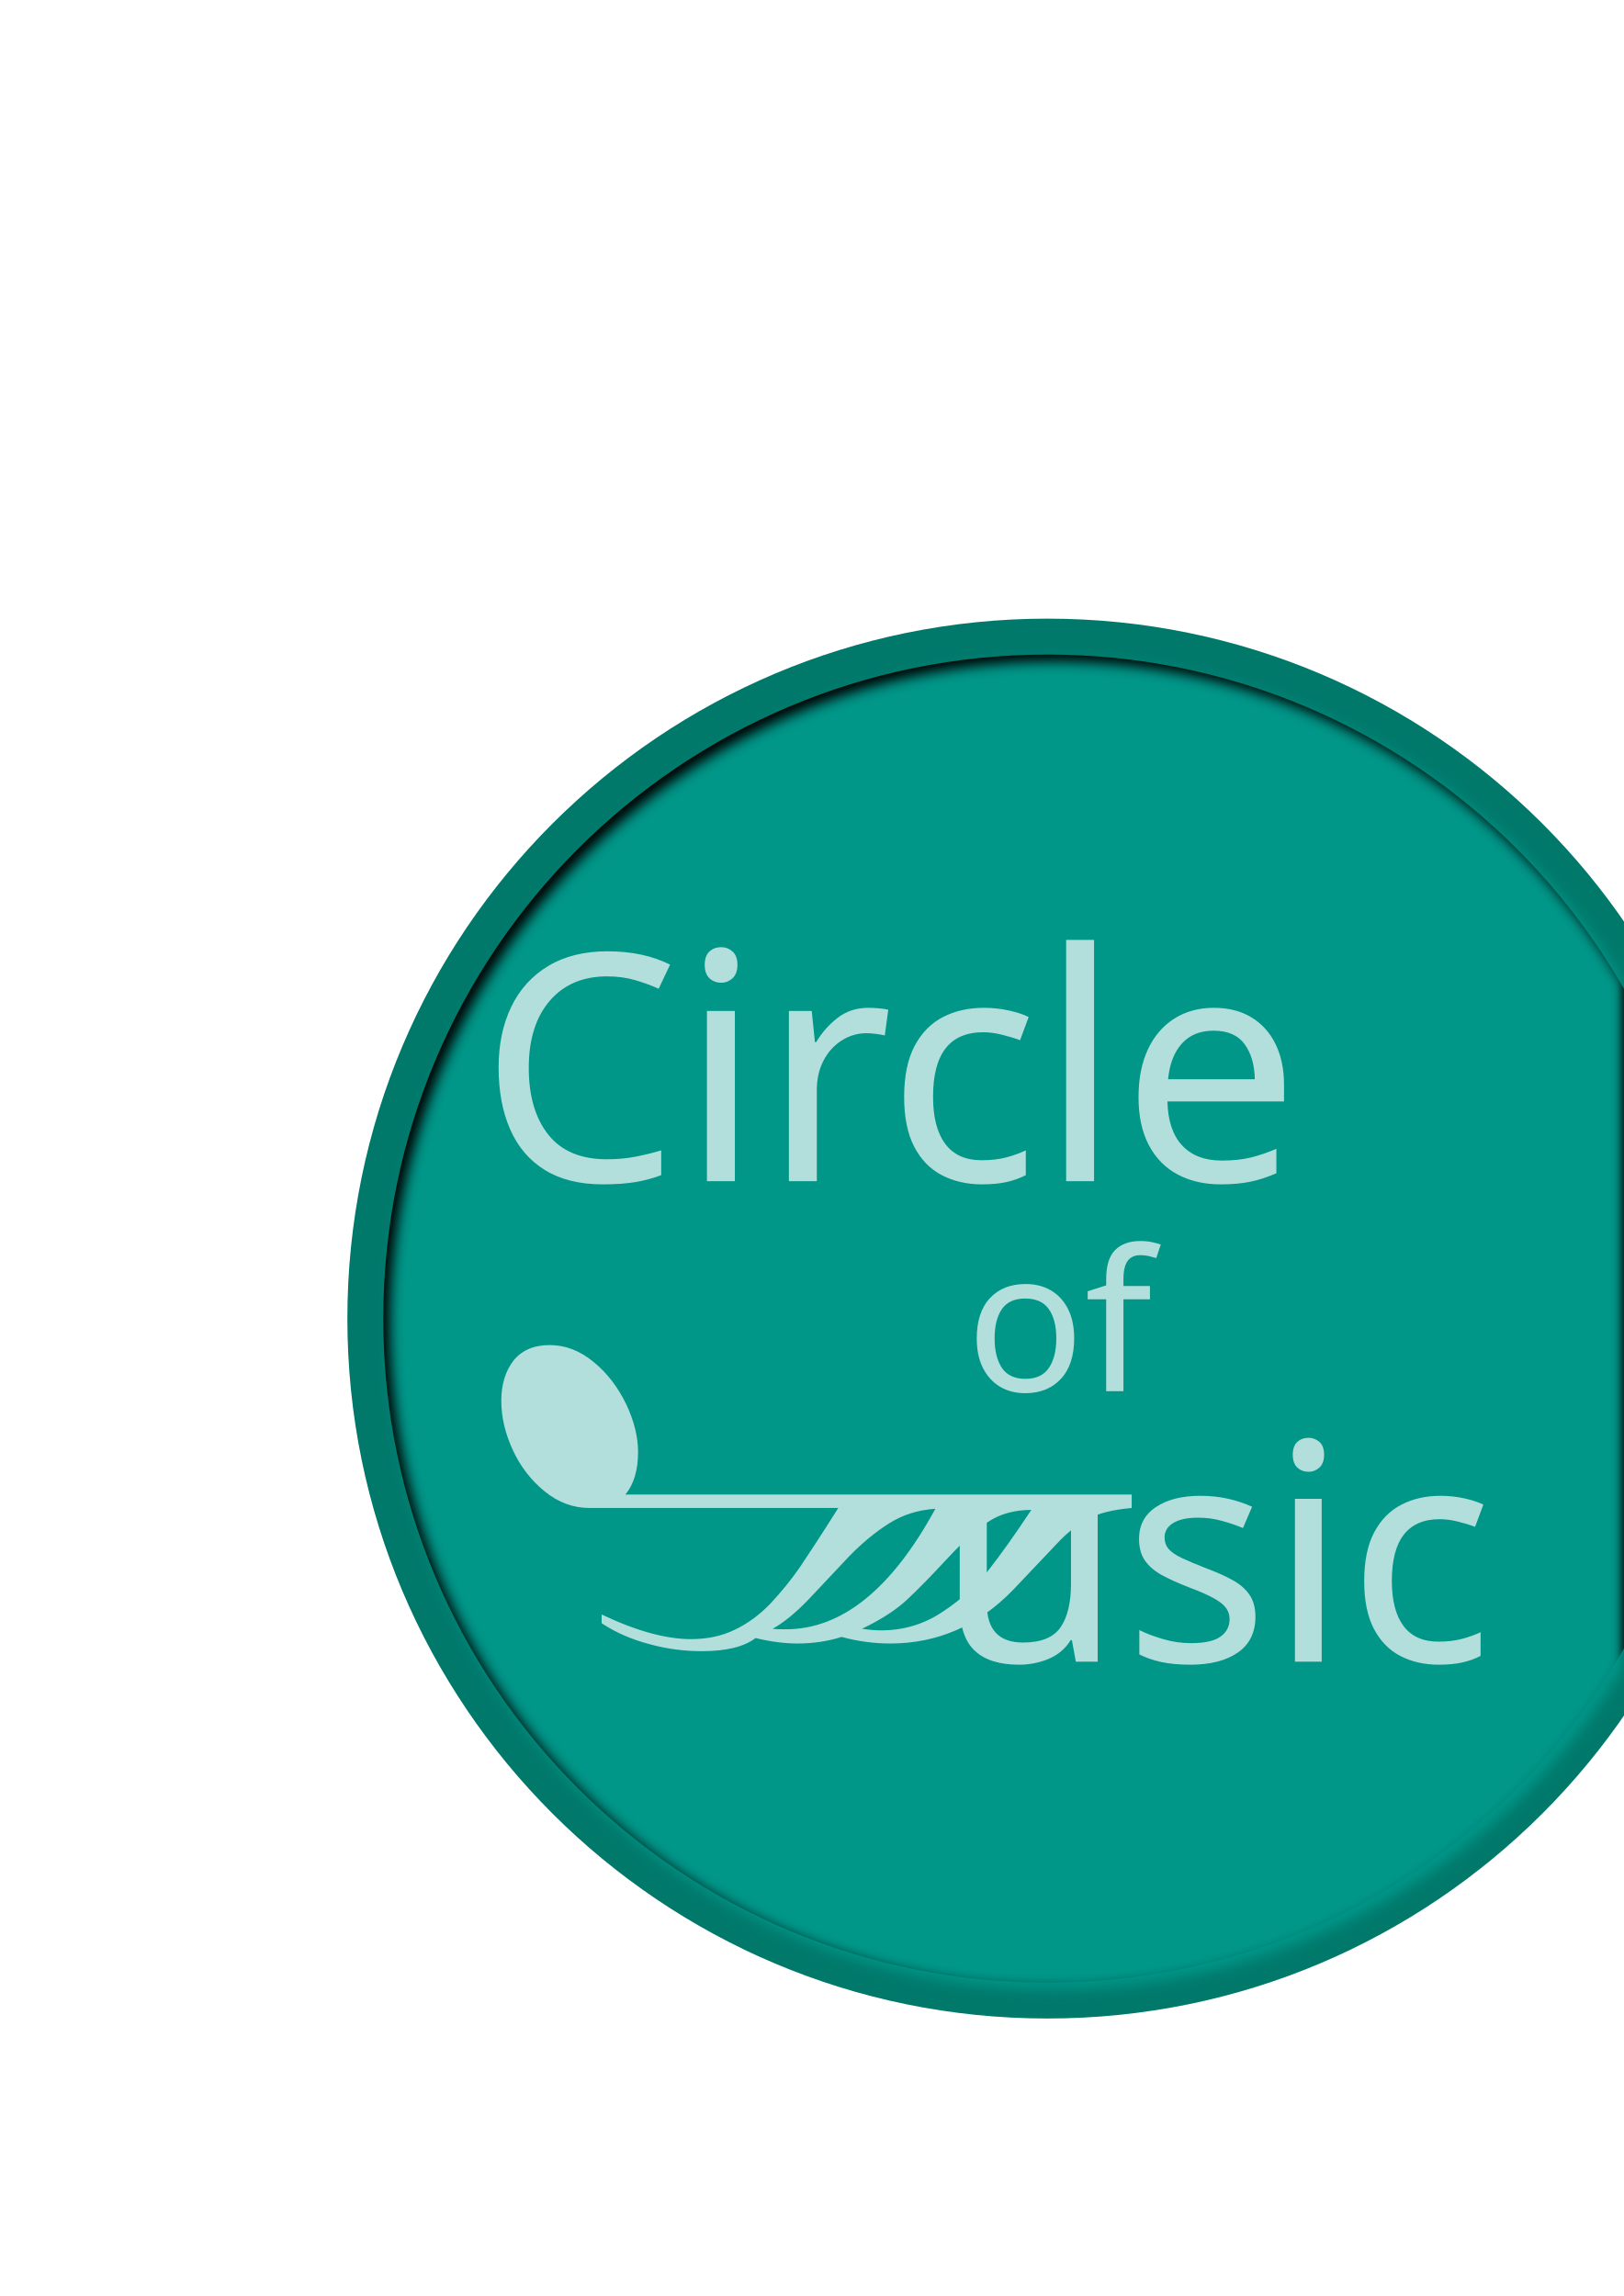
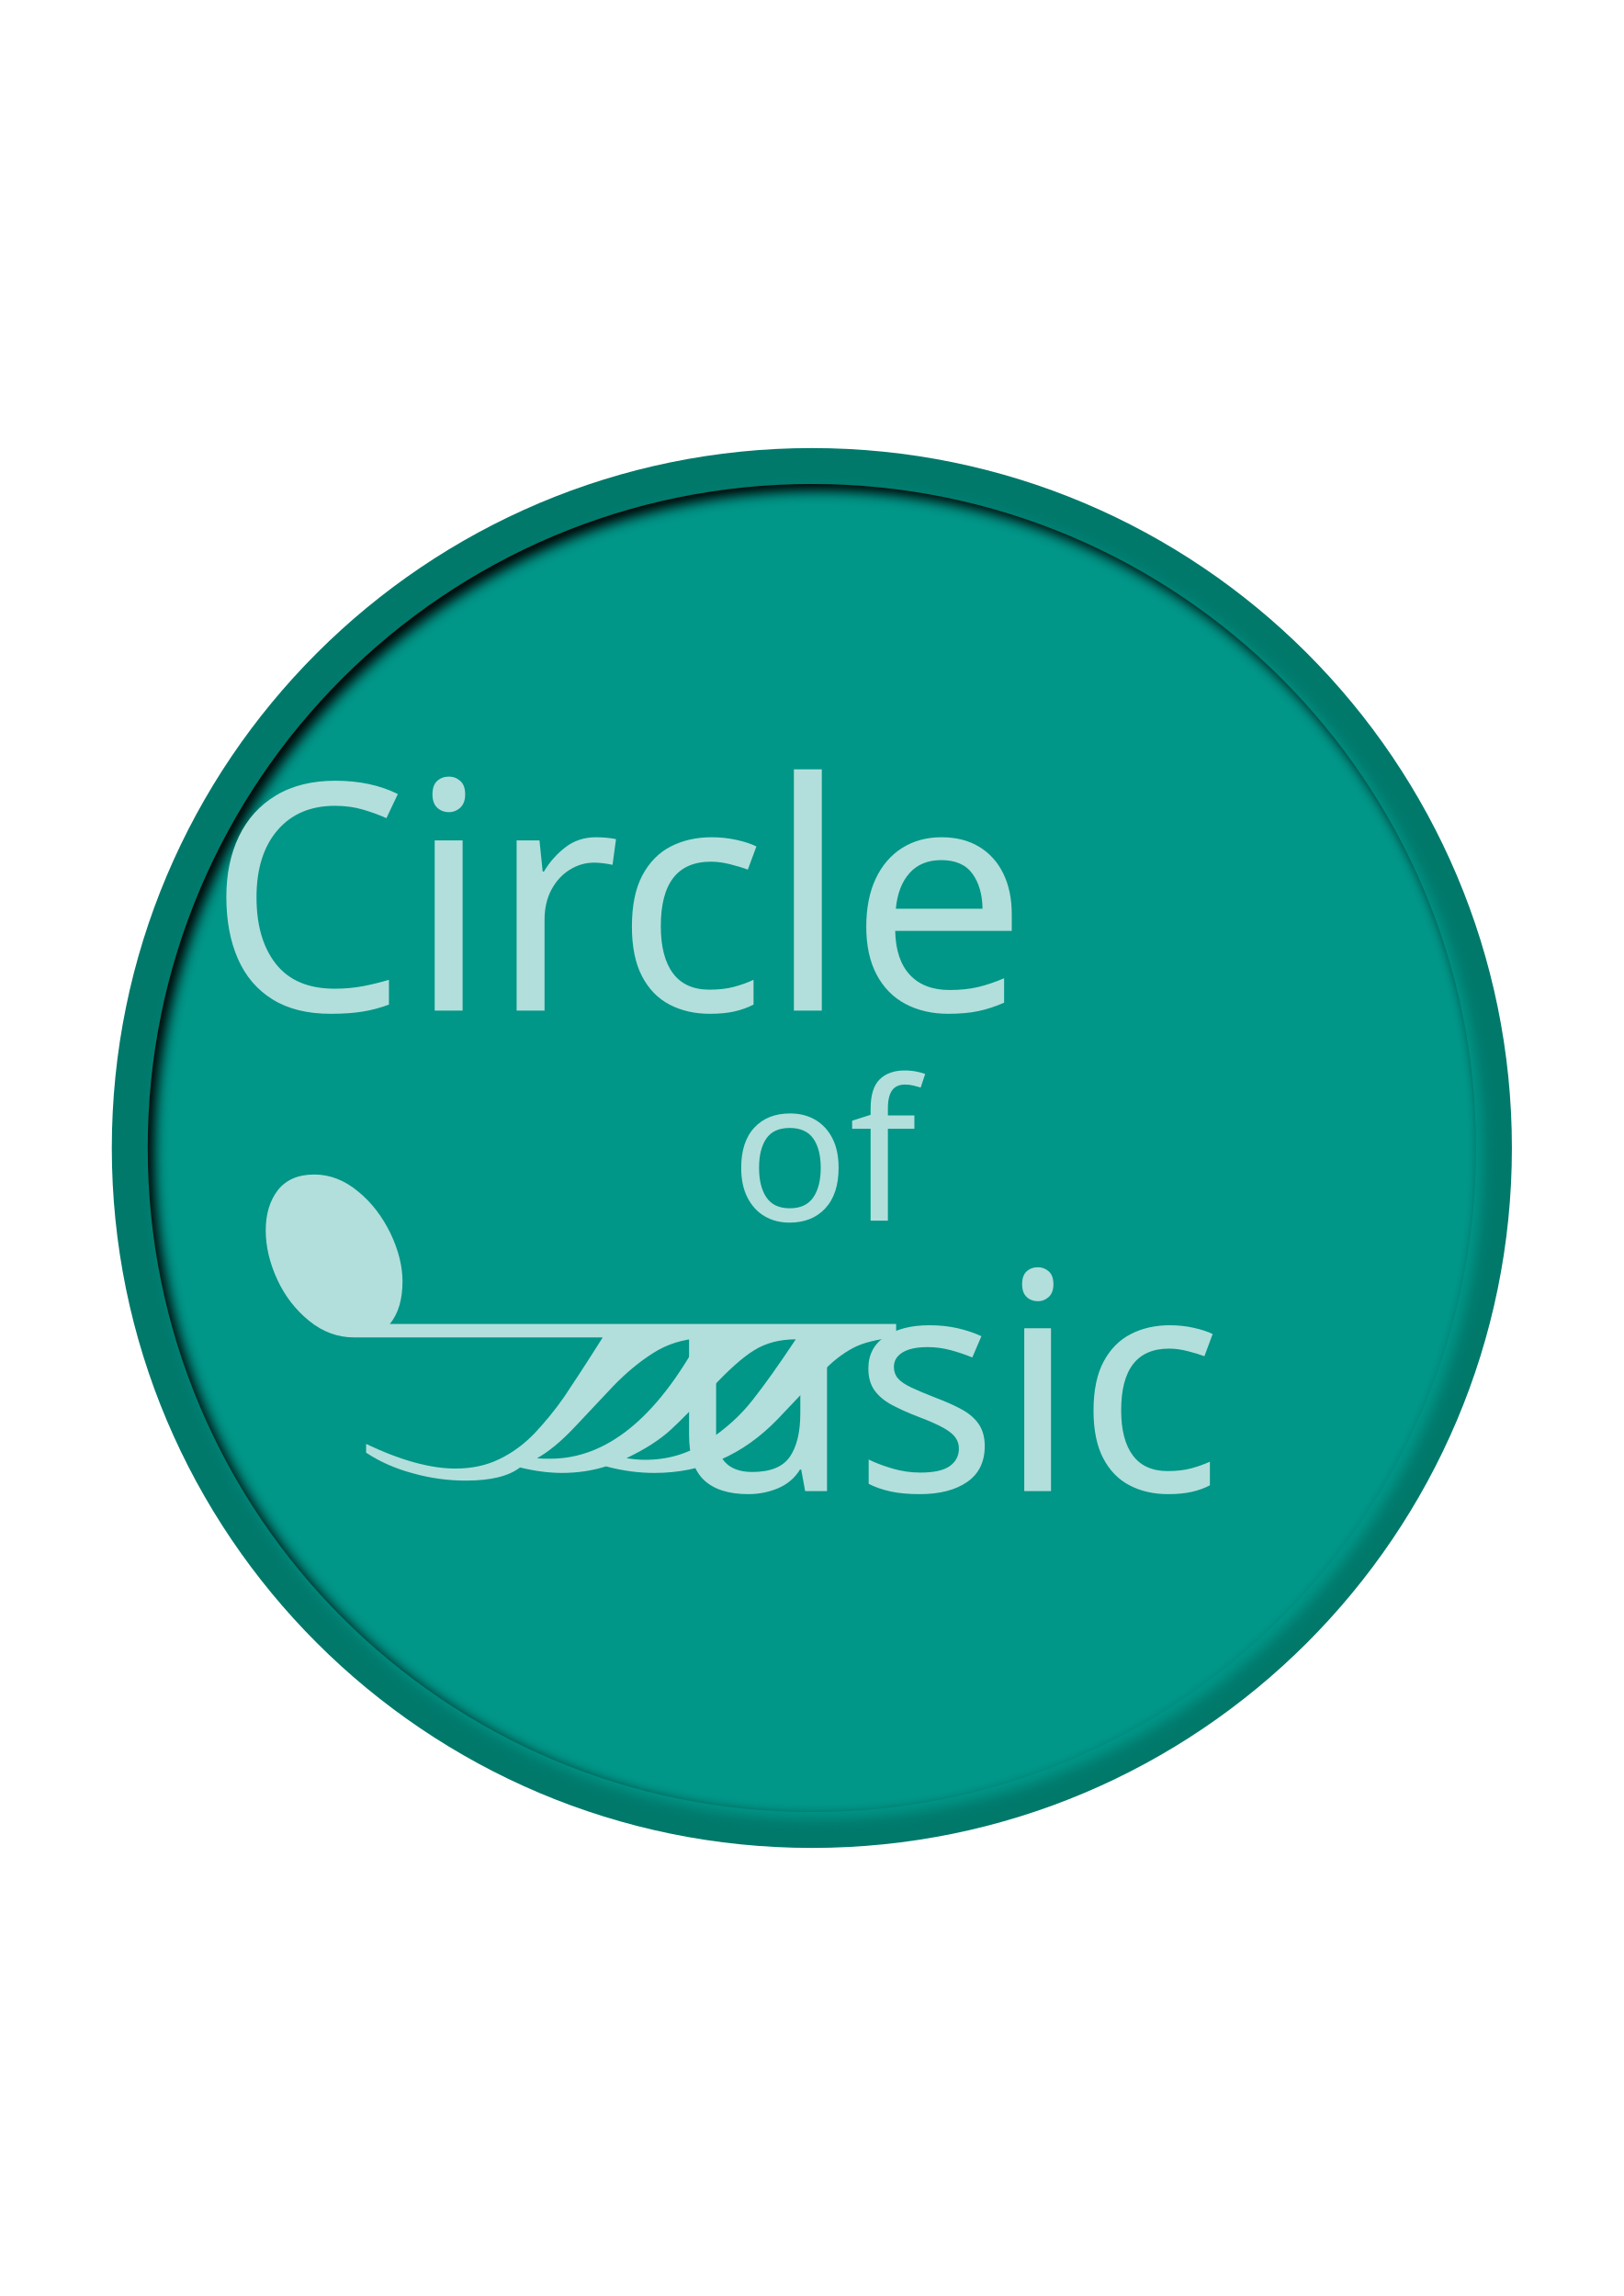
<svg xmlns="http://www.w3.org/2000/svg" width="210mm" height="297mm" viewBox="0 0 744.094 1052.362" id="svg2" version="1.1">
  <defs id="defs4">
    <filter style="color-interpolation-filters:sRGB;" id="filter4142">
      <feOffset dy="3" dx="3" id="feOffset4144" />
      <feGaussianBlur stdDeviation="3" result="blur" id="feGaussianBlur4146" />
      <feFlood flood-color="rgb(0,0,0)" flood-opacity="1" result="flood" id="feFlood4148" />
      <feComposite in="flood" in2="SourceGraphic" operator="in" result="composite" id="feComposite4150" />
      <feBlend in="blur" in2="composite" mode="normal" id="feBlend4152" />
    </filter>
  </defs>
  <g id="layer1">
-     <g id="g4784" transform="translate(0,30.22688)">
-       <circle r="320.81" cy="574.134" cx="480" id="path3336" style="opacity:1;fill:#00796b;fill-opacity:1" />
-       <circle style="opacity:1;fill:#009688;fill-opacity:1;filter:url(#filter4142)" id="circle4140" cx="480" cy="574.134" r="304.353" />
-     </g>
-     <g id="g5310">
-       <g transform="matrix(1.265188,0,0,1.265188,-24.58268,-191.449)" id="g4763">
-         <text id="text4158" y="626.354" x="487.977" style="font-style:normal;font-weight:normal;font-size:48.918px;line-height:125%;font-family:sans-serif;text-align:center;letter-spacing:0px;word-spacing:0px;text-anchor:middle;fill:#b2dfdb;fill-opacity:1;stroke:none;stroke-width:1px;stroke-linecap:butt;stroke-linejoin:miter;stroke-opacity:1" xml:space="preserve">
-           <tspan id="tspan4772" style="font-size:110.066px;fill:#b2dfdb;fill-opacity:1" y="626.354" x="487.977" />
-           <tspan style="font-style:normal;font-variant:normal;font-weight:normal;font-stretch:normal;font-size:110.066px;font-family:Stellar;-inkscape-font-specification:Stellar;fill:#b2dfdb;fill-opacity:1" id="tspan4164" y="753.31" x="487.977">  usic</tspan>
+     <g id="g4162" transform="translate(-107.9528,-78.17959)">
+       <g transform="translate(0,30.22688)" id="g4784">
+         <circle style="opacity:1;fill:#00796b;fill-opacity:1" id="path3336" cx="480" cy="574.134" r="320.81" />
+         <circle r="304.353" cy="574.134" cx="480" id="circle4140" style="opacity:1;fill:#009688;fill-opacity:1;filter:url(#filter4142)" />
+       </g>
+       <g id="g5310">
+         <g id="g4763" transform="matrix(1.265188,0,0,1.265188,-24.58268,-191.449)">
+           <text xml:space="preserve" style="font-style:normal;font-weight:normal;font-size:48.918px;line-height:125%;font-family:sans-serif;text-align:center;letter-spacing:0px;word-spacing:0px;text-anchor:middle;fill:#b2dfdb;fill-opacity:1;stroke:none;stroke-width:1px;stroke-linecap:butt;stroke-linejoin:miter;stroke-opacity:1" x="487.977" y="626.354" id="text4158">
+             <tspan x="487.977" y="626.354" style="font-size:110.066px;fill:#b2dfdb;fill-opacity:1" id="tspan4772" />
+             <tspan x="487.977" y="753.31" id="tspan4164" style="font-style:normal;font-variant:normal;font-weight:normal;font-stretch:normal;font-size:110.066px;font-family:Stellar;-inkscape-font-specification:Stellar;fill:#b2dfdb;fill-opacity:1">  usic</tspan>
+           </text>
+           <path class="fil1 str1" d="m 245.955,692.764 183.396,0 0,4.86 c -6.693,0.595 -11.987,1.885 -15.683,3.868 -3.696,1.984 -7.492,4.86 -11.287,8.927 -3.796,3.968 -9.09,9.621 -15.982,16.862 -12.586,12.994 -27.37,19.441 -44.551,19.441 -5.893,0 -11.687,-0.794 -17.58,-2.381 -4.994,1.587 -10.388,2.381 -15.982,2.381 -4.395,0 -9.489,-0.595 -15.183,-1.984 -4.095,3.174 -10.588,4.761 -19.578,4.761 -6.193,0 -12.586,-0.793 -18.979,-2.579 -6.393,-1.686 -12.087,-4.166 -17.181,-7.538 l 0,-3.174 c 12.486,5.951 23.274,8.927 32.364,8.927 5.794,0 11.088,-1.091 15.782,-3.372 4.795,-2.281 9.09,-5.455 12.986,-9.522 3.796,-4.067 7.392,-8.431 10.688,-13.192 3.196,-4.761 7.891,-11.903 13.885,-21.425 l -90.1,0 c -5.893,0 -11.287,-1.984 -16.182,-5.951 -4.895,-3.968 -8.79,-8.927 -11.587,-14.978 -2.797,-6.051 -4.195,-12.002 -4.195,-17.854 0,-5.951 1.498,-10.812 4.395,-14.581 2.997,-3.769 7.392,-5.654 13.185,-5.654 5.694,0 10.988,2.083 15.882,6.15 4.895,3.968 8.79,9.125 11.787,15.275 2.897,6.15 4.295,11.903 4.295,17.358 0,6.447 -1.498,11.605 -4.595,15.374 z m 147.037,5.555 c -5.893,0 -10.988,1.389 -15.083,3.968 -4.195,2.579 -9.29,7.142 -15.283,13.589 -5.993,6.447 -10.888,11.506 -14.883,15.176 -3.996,3.67 -9.39,7.142 -16.082,10.316 2.397,0.397 4.695,0.595 6.792,0.595 8.191,0 15.583,-2.182 22.275,-6.646 6.792,-4.464 12.286,-9.423 16.681,-15.077 4.395,-5.555 9.589,-12.895 15.583,-21.921 z m -34.761,-0.397 c -6.293,0.397 -11.887,2.182 -16.881,5.356 -4.994,3.174 -9.789,7.142 -14.484,12.002 -4.595,4.86 -9.29,9.919 -14.184,15.077 -4.895,5.158 -9.39,8.828 -13.385,11.01 1.099,0.198 2.697,0.198 4.795,0.198 20.178,0 38.258,-14.482 54.14,-43.643 z" id="path29" style="fill:#b2dfdb;fill-opacity:1;fill-rule:evenodd;image-rendering:optimizeQuality;shape-rendering:geometricPrecision;text-rendering:geometricPrecision" />
+         </g>
+         <text xml:space="preserve" style="font-style:normal;font-weight:normal;font-size:64.685px;line-height:125%;font-family:sans-serif;letter-spacing:0px;word-spacing:0px;fill:#b2dfdb;fill-opacity:1;stroke:none;stroke-width:1px;stroke-linecap:butt;stroke-linejoin:miter;stroke-opacity:1" x="483.413" y="541.397" id="text4776">
+           <tspan id="tspan4778" x="483.413" y="541.397" style="font-style:normal;font-variant:normal;font-weight:normal;font-stretch:normal;font-size:145.541px;font-family:Stellar;-inkscape-font-specification:Stellar;text-align:center;text-anchor:middle;fill:#b2dfdb;fill-opacity:1">Circle</tspan>
+           <tspan x="483.413" y="723.323" id="tspan4780" style="font-style:normal;font-variant:normal;font-weight:normal;font-stretch:normal;font-size:145.541px;font-family:Stellar;-inkscape-font-specification:Stellar;text-align:center;text-anchor:middle;fill:#b2dfdb;fill-opacity:1" />
        </text>
-         <path style="fill:#b2dfdb;fill-opacity:1;fill-rule:evenodd;image-rendering:optimizeQuality;shape-rendering:geometricPrecision;text-rendering:geometricPrecision" id="path29" d="m 245.955,692.764 183.396,0 0,4.86 c -6.693,0.595 -11.987,1.885 -15.683,3.868 -3.696,1.984 -7.492,4.86 -11.287,8.927 -3.796,3.968 -9.09,9.621 -15.982,16.862 -12.586,12.994 -27.37,19.441 -44.551,19.441 -5.893,0 -11.687,-0.794 -17.58,-2.381 -4.994,1.587 -10.388,2.381 -15.982,2.381 -4.395,0 -9.489,-0.595 -15.183,-1.984 -4.095,3.174 -10.588,4.761 -19.578,4.761 -6.193,0 -12.586,-0.793 -18.979,-2.579 -6.393,-1.686 -12.087,-4.166 -17.181,-7.538 l 0,-3.174 c 12.486,5.951 23.274,8.927 32.364,8.927 5.794,0 11.088,-1.091 15.782,-3.372 4.795,-2.281 9.09,-5.455 12.986,-9.522 3.796,-4.067 7.392,-8.431 10.688,-13.192 3.196,-4.761 7.891,-11.903 13.885,-21.425 l -90.1,0 c -5.893,0 -11.287,-1.984 -16.182,-5.951 -4.895,-3.968 -8.79,-8.927 -11.587,-14.978 -2.797,-6.051 -4.195,-12.002 -4.195,-17.854 0,-5.951 1.498,-10.812 4.395,-14.581 2.997,-3.769 7.392,-5.654 13.185,-5.654 5.694,0 10.988,2.083 15.882,6.15 4.895,3.968 8.79,9.125 11.787,15.275 2.897,6.15 4.295,11.903 4.295,17.358 0,6.447 -1.498,11.605 -4.595,15.374 z m 147.037,5.555 c -5.893,0 -10.988,1.389 -15.083,3.968 -4.195,2.579 -9.29,7.142 -15.283,13.589 -5.993,6.447 -10.888,11.506 -14.883,15.176 -3.996,3.67 -9.39,7.142 -16.082,10.316 2.397,0.397 4.695,0.595 6.792,0.595 8.191,0 15.583,-2.182 22.275,-6.646 6.792,-4.464 12.286,-9.423 16.681,-15.077 4.395,-5.555 9.589,-12.895 15.583,-21.921 z m -34.761,-0.397 c -6.293,0.397 -11.887,2.182 -16.881,5.356 -4.994,3.174 -9.789,7.142 -14.484,12.002 -4.595,4.86 -9.29,9.919 -14.184,15.077 -4.895,5.158 -9.39,8.828 -13.385,11.01 1.099,0.198 2.697,0.198 4.795,0.198 20.178,0 38.258,-14.482 54.14,-43.643 z" class="fil1 str1" />
+         <text xml:space="preserve" style="font-style:normal;font-variant:normal;font-weight:normal;font-stretch:normal;font-size:90px;line-height:125%;font-family:Stellar;-inkscape-font-specification:Stellar;letter-spacing:0px;word-spacing:0px;fill:#b2dfdb;fill-opacity:1;stroke:none;stroke-width:1px;stroke-linecap:butt;stroke-linejoin:miter;stroke-opacity:1" x="442.665" y="637.661" id="text5304">
+           <tspan id="tspan5306" x="442.665" y="637.661">of</tspan>
+         </text>
      </g>
-       <text id="text4776" y="541.397" x="483.413" style="font-style:normal;font-weight:normal;font-size:64.685px;line-height:125%;font-family:sans-serif;letter-spacing:0px;word-spacing:0px;fill:#b2dfdb;fill-opacity:1;stroke:none;stroke-width:1px;stroke-linecap:butt;stroke-linejoin:miter;stroke-opacity:1" xml:space="preserve">
-         <tspan style="font-style:normal;font-variant:normal;font-weight:normal;font-stretch:normal;font-size:145.541px;font-family:Stellar;-inkscape-font-specification:Stellar;text-align:center;text-anchor:middle;fill:#b2dfdb;fill-opacity:1" y="541.397" x="483.413" id="tspan4778">Circle</tspan>
-         <tspan style="font-style:normal;font-variant:normal;font-weight:normal;font-stretch:normal;font-size:145.541px;font-family:Stellar;-inkscape-font-specification:Stellar;text-align:center;text-anchor:middle;fill:#b2dfdb;fill-opacity:1" id="tspan4780" y="723.323" x="483.413" />
-       </text>
-       <text id="text5304" y="637.661" x="442.665" style="font-style:normal;font-variant:normal;font-weight:normal;font-stretch:normal;font-size:90px;line-height:125%;font-family:Stellar;-inkscape-font-specification:Stellar;letter-spacing:0px;word-spacing:0px;fill:#b2dfdb;fill-opacity:1;stroke:none;stroke-width:1px;stroke-linecap:butt;stroke-linejoin:miter;stroke-opacity:1" xml:space="preserve">
-         <tspan y="637.661" x="442.665" id="tspan5306">of</tspan>
-       </text>
    </g>
  </g>
</svg>
